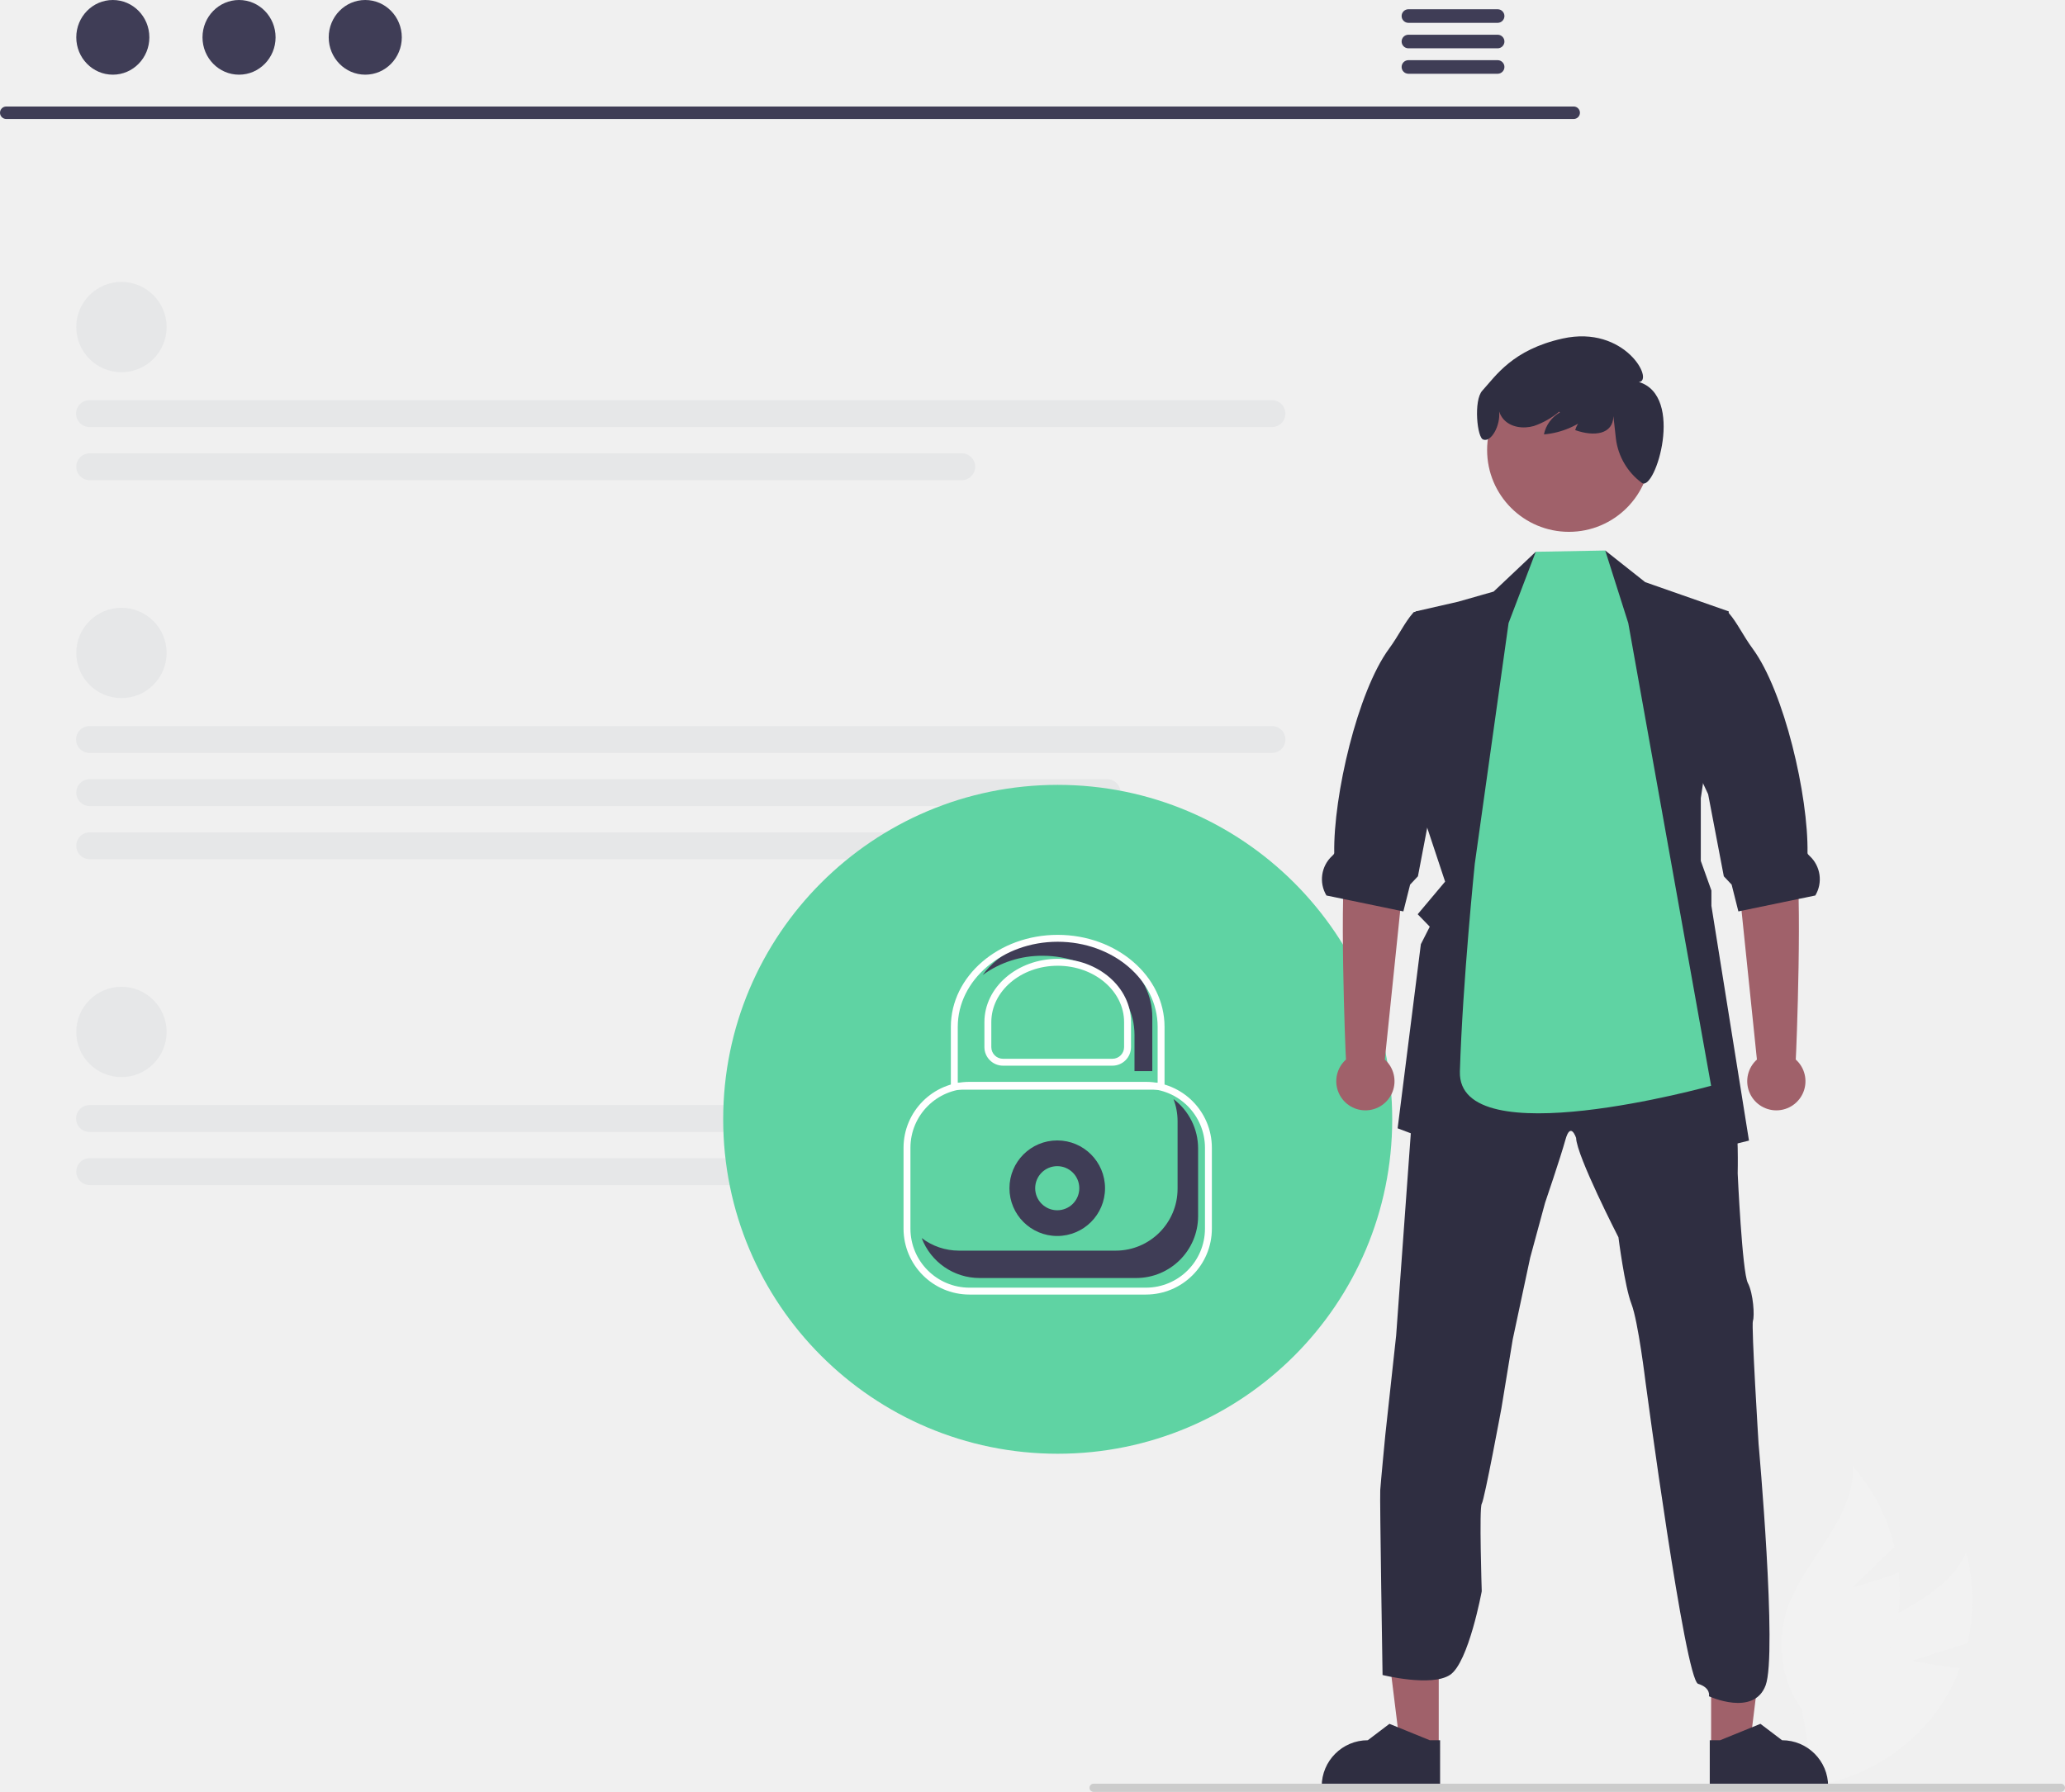
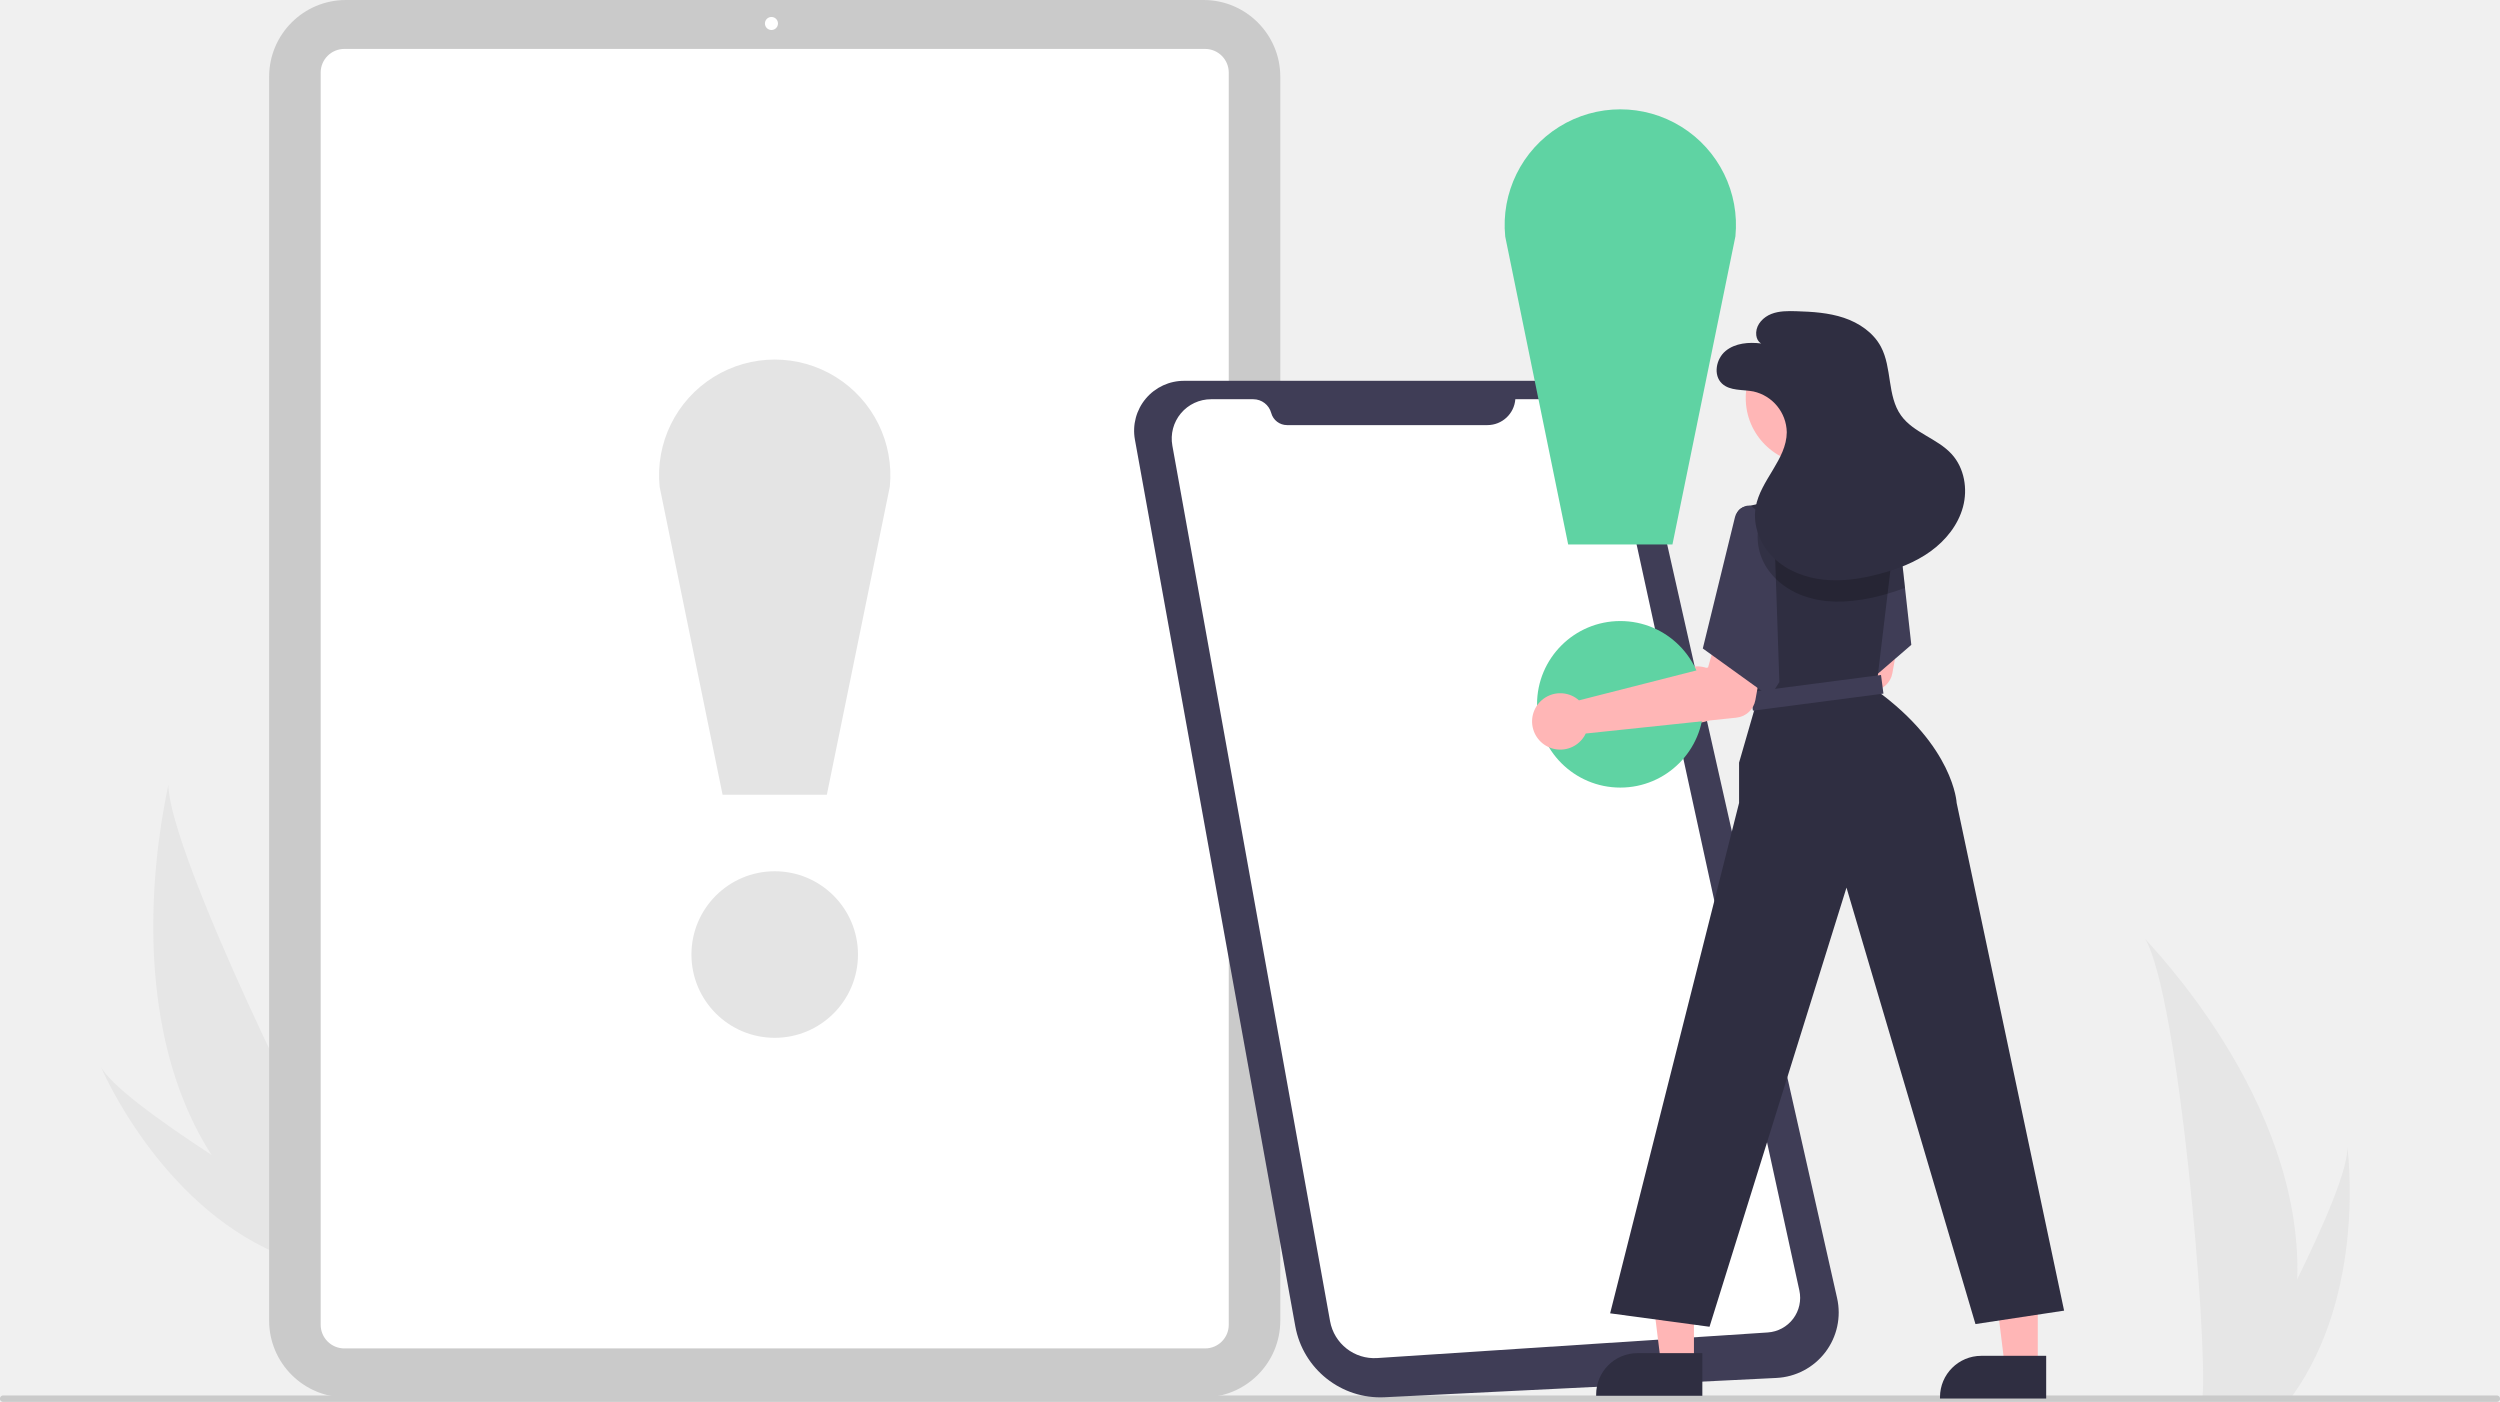
- <svg xmlns="http://www.w3.org/2000/svg" data-name="Layer 1" width="598.383" height="519.366" viewBox="0 0 598.383 519.366">
-   <path d="M854.374,671.404l16.119-5.113a54.561,54.561,0,0,0-.388-26.249c-6.476,14.399-25.475,17.926-36.3,29.419a32.819,32.819,0,0,0-8.395,27.179l-3.391,11.504a54.994,54.994,0,0,0,40.024-22.767,53.121,53.121,0,0,0,6.224-11.783C861.392,672.906,854.374,671.404,854.374,671.404Z" transform="translate(-300.3448 -190.0594)" fill="#f2f2f2" />
-   <path d="M837.15,650.132l12.147-11.765A54.561,54.561,0,0,0,837.242,615.046c.625,15.775-14.806,27.406-19.369,42.52a32.819,32.819,0,0,0,4.607,28.071l2.095,11.809A54.994,54.994,0,0,0,850.245,659.218a53.121,53.121,0,0,0,.316-13.323C844.101,648.345,837.15,650.132,837.15,650.132Z" transform="translate(-300.3448 -190.0594)" fill="#f2f2f2" />
-   <path d="M756.405,224.544H302.112a1.807,1.807,0,0,1,0-3.613H756.405a1.807,1.807,0,0,1,0,3.613Z" transform="translate(-300.3448 -190.0594)" fill="#3f3d56" />
-   <ellipse cx="32.692" cy="10.823" rx="10.588" ry="10.823" fill="#3f3d56" />
-   <ellipse cx="69.267" cy="10.823" rx="10.588" ry="10.823" fill="#3f3d56" />
-   <ellipse cx="105.842" cy="10.823" rx="10.588" ry="10.823" fill="#3f3d56" />
-   <path d="M734.384,192.742h-25.981a1.968,1.968,0,0,0,0,3.934h25.981a1.968,1.968,0,0,0,0-3.934Z" transform="translate(-300.3448 -190.0594)" fill="#3f3d56" />
-   <path d="M734.384,200.126h-25.981a1.968,1.968,0,0,0,0,3.934h25.981a1.968,1.968,0,0,0,0-3.934Z" transform="translate(-300.3448 -190.0594)" fill="#3f3d56" />
-   <path d="M734.384,207.501h-25.981a1.968,1.968,0,0,0,0,3.934h25.981a1.968,1.968,0,0,0,0-3.934Z" transform="translate(-300.3448 -190.0594)" fill="#3f3d56" />
-   <circle cx="35.193" cy="94.795" r="13.089" fill="#e6e7e8" />
-   <path d="M668.861,313.839H326.347a3.898,3.898,0,1,1,0-7.795h342.514a3.898,3.898,0,1,1,0,7.795Z" transform="translate(-300.3448 -190.0594)" fill="#e6e7e8" />
-   <path d="M579.03,329.241H326.347a3.898,3.898,0,0,1,0-7.796H579.03a3.898,3.898,0,1,1,0,7.796Z" transform="translate(-300.3448 -190.0594)" fill="#e6e7e8" />
-   <circle cx="35.193" cy="299.1" r="13.089" fill="#e6e7e8" />
-   <path d="M668.861,518.144H326.347a3.898,3.898,0,1,1,0-7.795h342.514a4.359,4.359,0,0,1,4.114,4.198A3.849,3.849,0,0,1,668.861,518.144Z" transform="translate(-300.3448 -190.0594)" fill="#e6e7e8" />
-   <path d="M579.03,533.546H326.347a3.898,3.898,0,0,1,0-7.796H579.03a3.898,3.898,0,1,1,0,7.796Z" transform="translate(-300.3448 -190.0594)" fill="#e6e7e8" />
-   <circle cx="35.193" cy="189.247" r="13.089" fill="#e6e7e8" />
-   <path d="M668.861,408.29H326.347a3.898,3.898,0,1,1,0-7.795h342.514a3.898,3.898,0,1,1,0,7.795Z" transform="translate(-300.3448 -190.0594)" fill="#e6e7e8" />
-   <path d="M621.163,423.692H326.347a3.898,3.898,0,0,1,0-7.796H621.163a3.898,3.898,0,0,1,0,7.796Z" transform="translate(-300.3448 -190.0594)" fill="#e6e7e8" />
-   <path d="M601.153,439.094H326.347a3.898,3.898,0,0,1,0-7.796H601.153a3.898,3.898,0,1,1,0,7.796Z" transform="translate(-300.3448 -190.0594)" fill="#e6e7e8" />
-   <circle cx="306.495" cy="324.421" r="96.934" fill="#5fd3a3" />
-   <circle cx="306.361" cy="344.393" r="13.848" fill="#3f3d56" />
-   <circle cx="306.361" cy="344.393" r="6.391" fill="#5fd3a3" />
-   <path d="M632.412,565.278h-51.144a19.123,19.123,0,0,1-19.102-19.101V522.728a19.123,19.123,0,0,1,19.102-19.102h51.144a19.123,19.123,0,0,1,19.101,19.102v23.449A19.122,19.122,0,0,1,632.412,565.278Zm-51.144-59.651a17.121,17.121,0,0,0-17.102,17.102v23.449A17.12,17.12,0,0,0,581.268,563.278h51.144a17.12,17.12,0,0,0,17.101-17.101V522.728a17.121,17.121,0,0,0-17.101-17.102Z" transform="translate(-300.3448 -190.0594)" fill="#fff" />
-   <path d="M578.238,552.549h45.395a17.943,17.943,0,0,0,17.943-17.943V514.983a17.863,17.863,0,0,0-1.184-6.365,17.895,17.895,0,0,1,7.131,14.295v19.624a17.943,17.943,0,0,1-17.943,17.943H584.186a17.933,17.933,0,0,1-16.759-11.577A17.84,17.84,0,0,0,578.238,552.549Z" transform="translate(-300.3448 -190.0594)" fill="#3f3d56" />
-   <polygon points="416.909 506.542 405.755 506.541 400.448 463.514 416.912 463.515 416.909 506.542" fill="#a0616a" />
-   <path d="M717.647,708.238l-34.303-.001v-.434a13.352,13.352,0,0,1,13.352-13.351h.001l6.266-4.754,11.691,4.754,2.994 0Z" transform="translate(-300.3448 -190.0594)" fill="#2f2e41" />
-   <polygon points="495.838 506.542 506.993 506.541 512.3 463.514 495.836 463.515 495.838 506.542" fill="#a0616a" />
-   <path d="M795.79,708.238l34.303-.001v-.434a13.352,13.352,0,0,0-13.352-13.351h-.001l-6.266-4.754L798.784,694.452l-2.994 0Z" transform="translate(-300.3448 -190.0594)" fill="#2f2e41" />
-   <path d="M700.302,621.955c.165-2.455,1.475-16.033,1.475-16.033l3.138-28.795,5.53-76.328.361-4.997,28.967-5.561,19.798-9.491,23.531,7.522,18.323,6.871s.031,2.941.173,6.495c.188,4.651.518,10.354,1.302,11.836,1.31,2.62.98,16.684.98,16.684s1.302,28.614,2.941,31.752,1.969,9.671,1.475,10.981,1.639,35.674,1.639,35.674,5.476,60.811,2.04,69.98-16.418,3.163-16.418,3.163.627-2.447-3.138-3.6-15.233-87.38-15.233-87.38-2.133-17.68-4.094-22.747-3.765-19.304-3.765-19.304-12.111-23.563-12.268-28.802c0,0-1.584-4.902-3.083.494s-5.914,18.323-5.914,18.323l-4.306,15.876L738.69,578.289l-3.279,19.97s-4.91,26.504-5.695,27.649,0,25.359,0,25.359-3.796,20.621-9.162,24.222-19.58.057-19.58.057S700.137,624.411,700.302,621.955Z" transform="translate(-300.3448 -190.0594)" fill="#2f2e41" />
-   <polygon points="412.315 236.13 418.755 255.528 410.809 264.987 414.308 268.588 411.727 273.678 404.997 327.032 441.894 341.025 454.319 325.447 464.116 341.025 506.81 330.593 495.922 262.556 495.922 258.108 492.848 249.519 492.848 231.337 500.966 177.215 476.736 168.728 465.151 159.559 461.402 172.454 445.44 169.615 445.024 159.927 432.811 171.466 422.527 174.399 410.213 177.215 408.644 181.137 411.781 180.353 411.272 231.377 412.315 236.13" fill="#2f2e41" />
-   <path d="M701.631,497.164l6.197-59.982,1.636-24.687L692.119,409.359s.687,17.652-1.585,27.611c-2.242,9.828-.297,58.877-.159,60.188a8.439,8.439,0,1,0,11.256.005Z" transform="translate(-300.3448 -190.0594)" fill="#a0616a" />
-   <path d="M684.713,449.611l4.824.996,16.55,3.428.918.188,1.953-7.765,2.267-2.416,4.314-22.606.227-1.177,6.518-13.931,4.51-41.87-16.77,3.012c-.086.086-.165.18-.243.275-2.408,2.73-4.126,6.526-6.934,10.346-9.138,12.432-16.15,42.639-15.875,59.189.008.267-.267.557-.596.855A9.18,9.18,0,0,0,684.713,449.611Z" transform="translate(-300.3448 -190.0594)" fill="#2f2e41" />
-   <path d="M809.453,497.164l-6.197-59.982-1.636-24.687,17.345-3.136s-.687,17.652,1.585,27.611c2.242,9.828.297,58.877.159,60.188a8.439,8.439,0,1,1-11.256.005Z" transform="translate(-300.3448 -190.0594)" fill="#a0616a" />
-   <path d="M826.372,449.611l-4.824.996-16.55,3.428-.918.188-1.953-7.765-2.267-2.416L795.545,421.436l-.227-1.177-6.518-13.931,1.49-41.87,10.77,3.012c.086.086.165.18.243.275,2.408,2.73,4.126,6.526,6.934,10.346,9.138,12.432,16.15,42.639,15.875,59.189-.008.267.267.557.596.855A9.18,9.18,0,0,1,826.372,449.611Z" transform="translate(-300.3448 -190.0594)" fill="#2f2e41" />
-   <path d="M737.489,370.654l7.88-20.667,20.127-.369,6.679,21.036,24.006,134.104s-73.544,20.481-72.798-4.138c.784-25.885,4.323-60.268,4.323-60.268Z" transform="translate(-300.3448 -190.0594)" fill="#5fd3a3" />
-   <circle cx="454.637" cy="130.437" r="23.71" fill="#a0616a" />
-   <path d="M729.874,303.296c3.86-4.201,8.688-11.892,23.312-15.121,18.07-3.991,26.609,12.334,22.052,12.601,13.325,4.035,4.765,31.611.945,29.298A1.125,1.125,0,0,1,776.089,330,18.77,18.77,0,0,1,768.592,317.193l-.725-6.525c-.104,5.309-5.53,6.012-11.074,4.056a6.955,6.955,0,0,1,4.914-4.838,23.786,23.786,0,0,1-13.971,6.079,9.511,9.511,0,0,1,4.625-6.364l-.219-.215a22.85,22.85,0,0,1-7.33,4.15c-3.056.876-6.718.402-8.812-1.99a6.5,6.5,0,0,1-1.252-2.254c.453,4.205-2.368,9.004-4.558,8.18C728.367,317.118,727.304,306.093,729.874,303.296Z" transform="translate(-300.3448 -190.0594)" fill="#2f2e41" />
-   <path d="M898.727,708.235a1.186,1.186,0,0,1-1.19,1.19h-280.29a1.19,1.19,0,0,1,0-2.38h280.29A1.187,1.187,0,0,1,898.727,708.235Z" transform="translate(-300.3448 -190.0594)" fill="#ccc" />
-   <path d="M607.627,461.922c-9.481,0-17.815,4.292-22.533,10.735a29.121,29.121,0,0,1,17.373-5.574c14.682,0,26.626,10.284,26.626,22.925v10.508h5.16v-15.668C634.253,472.206,622.308,461.922,607.627,461.922Z" transform="translate(-300.3448 -190.0594)" fill="#3f3d56" />
-   <path d="M637.798,505.893h-61.918V487.675c0-14.698,13.888-26.656,30.959-26.656s30.959,11.958,30.959,26.656Zm-59.918-2h57.918V487.675c0-13.596-12.991-24.656-28.959-24.656s-28.959,11.061-28.959,24.656Z" transform="translate(-300.3448 -190.0594)" fill="#fff" />
-   <path d="M622.697,498.938H590.982a5.388,5.388,0,0,1-5.381-5.382v-7.25c0-10.108,9.528-18.332,21.239-18.332s21.239,8.224,21.239,18.332v7.25A5.388,5.388,0,0,1,622.697,498.938Zm-15.857-28.964c-10.608,0-19.239,7.326-19.239,16.332v7.25a3.385,3.385,0,0,0,3.381,3.382h31.715a3.385,3.385,0,0,0,3.381-3.382v-7.25C626.078,477.3,617.448,469.974,606.839,469.974Z" transform="translate(-300.3448 -190.0594)" fill="#fff" />
+ <svg xmlns="http://www.w3.org/2000/svg" data-name="Layer 1" width="930.675" height="521.876" viewBox="0 0 930.675 521.876">
+   <path id="a08a2523-9d19-4e0c-87cb-6ce1a7fd2fc4-13" data-name="Path 133" d="M213.373,618.976a158.393,158.393,0,0,0,28.728,33.862c.254.232.515.454.776.681l23.739-14.105c-.176-.239-.369-.506-.577-.799-12.395-17.256-68.372-132.056-68.714-157.478C197.28,483.241,177.178,562.252,213.373,618.976Z" transform="translate(-134.6623 -189.062)" fill="#e6e6e6" />
+   <path id="a62b1d0a-4504-46a8-81c8-bbc6043ad63f-14" data-name="Path 134" d="M237.52,655.559c.367.165.741.325,1.118.478l17.809-10.582c-.278-.161-.603-.35-.974-.563-6.097-3.561-24.237-14.262-42.098-25.917-19.191-12.526-38.071-26.145-41.347-33.188C172.709,587.409,193.84,636.659,237.52,655.559Z" transform="translate(-134.6623 -189.062)" fill="#e6e6e6" />
+   <path id="fd401fbc-93ba-42a5-a9a4-5a6900171ed6-15" data-name="Path 133" d="M989.863,665.256a158.394,158.394,0,0,1-7.4,43.785c-.1.329-.211.653-.319.982h-27.613c.029-.295.059-.624.088-.982,1.841-21.166-8.677-148.453-21.369-170.483C934.362,540.345,992.004,598.002,989.863,665.256Z" transform="translate(-134.6623 -189.062)" fill="#e6e6e6" />
+   <path id="eaa08601-a63b-4214-86e2-4a8f8e2c7e12-16" data-name="Path 134" d="M987.79,709.041c-.231.329-.471.658-.717.982h-20.716c.157-.28.339-.609.55-.982,3.422-6.176,13.551-24.642,22.953-43.785,10.1-20.572,19.374-41.924,18.593-49.652C1008.695,617.346,1015.687,670.48,987.79,709.041Z" transform="translate(-134.6623 -189.062)" fill="#e6e6e6" />
+   <path d="M582.73,709.255H263.402a28.58,28.58,0,0,1-28.548-28.548V217.61A28.58,28.58,0,0,1,263.402,189.062H582.73a28.58,28.58,0,0,1,28.548,28.548V680.707A28.58,28.58,0,0,1,582.73,709.255Z" transform="translate(-134.6623 -189.062)" fill="#cacaca" />
+   <path d="M583.292,691.041H262.84a8.81,8.81,0,0,1-8.8-8.8V216.076a8.81,8.81,0,0,1,8.8-8.8H583.292a8.81,8.81,0,0,1,8.8,8.8V682.241A8.81,8.81,0,0,1,583.292,691.041Z" transform="translate(-134.6623 -189.062)" fill="#fff" />
+   <circle cx="287.19" cy="8.743" r="2.429" fill="#fff" />
+   <path d="M1064.147,710.938H135.853a1.191,1.191,0,1,1,0-2.381h928.294a1.191,1.191,0,1,1,0,2.381Z" transform="translate(-134.6623 -189.062)" fill="#cacaca" />
+   <circle cx="288.401" cy="355.346" r="31" fill="#e4e4e4" />
+   <path d="M442.472,484.909H403.655L380.222,370.278a43.059,43.059,0,1,1,85.692-.051Z" transform="translate(-134.6623 -189.062)" fill="#e4e4e4" />
+   <path d="M575.58,330.828H717.454a30.16,30.16,0,0,1,29.421,23.527l71.686,317.968a24.375,24.375,0,0,1-22.579,29.707L650.135,709.216a32.203,32.203,0,0,1-33.273-26.432L576.197,457.977l-7.692-42.523-11.351-62.752a18.569,18.569,0,0,1,18.426-21.874Z" transform="translate(-134.6623 -189.062)" fill="#3f3d56" />
+   <path d="M698.777,337.683h16.561a20.843,20.843,0,0,1,20.364,16.4l68.809,315.374a12.915,12.915,0,0,1-11.773,15.64l-145.376,9.528A16.726,16.726,0,0,1,629.806,680.899l-58.715-325.969a14.65,14.65,0,0,1,14.418-17.247h15.711a6.914,6.914,0,0,1,6.676,5.116h0a6.104,6.104,0,0,0,5.894,4.517h74.584a10.434,10.434,0,0,0,10.403-9.633Z" transform="translate(-134.6623 -189.062)" fill="#fff" />
+   <path d="M772.149,438.776a10.525,10.525,0,0,1,1.316,1.007l48.056-12.251L824.8,415.939l18.143,2.661L839.134,439.688a8,8,0,0,1-7.035,6.534L775.988,452.131a10.497,10.497,0,1,1-3.839-13.355Z" transform="translate(-134.6623 -189.062)" fill="#ffb6b6" />
+   <circle cx="603.192" cy="262.195" r="31" fill="#5fd3a3" />
+   <path d="M757.263,391.757H718.446L695.012,277.126a43.059,43.059,0,1,1,85.692-.051Z" transform="translate(-134.6623 -189.062)" fill="#5fd3a3" />
+   <polygon points="711.524 240.061 699.144 250.741 681.824 265.671 674.174 226.531 673.374 222.461 672.744 219.231 690.294 188.661 704.924 189.501 705.924 189.561 705.944 189.781 706.174 191.831 709.174 218.811 709.244 219.461 711.524 240.061" fill="#3f3d56" />
+   <polygon points="630.606 507.736 618.346 507.735 612.513 460.447 630.608 460.448 630.606 507.736" fill="#ffb6b6" />
+   <path d="M768.394,708.682l-39.531-.001v-.5A15.387,15.387,0,0,1,744.25,692.794h.001l24.144.001Z" transform="translate(-134.6623 -189.062)" fill="#2f2e41" />
+   <polygon points="758.606 508.736 746.346 508.735 740.513 461.447 758.608 461.448 758.606 508.736" fill="#ffb6b6" />
+   <path d="M896.394,709.682l-39.531-.001v-.5A15.387,15.387,0,0,1,872.25,693.794h.001l24.144.001Z" transform="translate(-134.6623 -189.062)" fill="#2f2e41" />
+   <path d="M903.066,676.973l-33,5-48.01-162.48-50.99,163.48-37-5,48-190v-15l6.5-22.5-.68-6.09-4.73-42.59-2.05-18.47-.133-1.193a4.056,4.056,0,0,1,3.193-4.417h0l15.4-3.24H824.736l14.85,4.09,1.02.28.46.13-.23,1.92-3.48,29.18-.19,1.6-3.36,28.13-.74,6.17c29,21,30,42,30,42Z" transform="translate(-134.6623 -189.062)" fill="#2f2e41" />
+   <circle cx="674.447" cy="148.199" r="24.561" fill="#ffb6b6" />
+   <rect x="786.566" y="443.473" width="49" height="7" transform="matrix(0.99156, -0.12967, 0.12967, 0.99156, -185.7746, -80.11503)" fill="#3f3d56" />
+   <path d="M721.149,448.776a10.525,10.525,0,0,1,1.316,1.007l48.056-12.251L773.8,425.939l18.143,2.661L788.134,449.688a8,8,0,0,1-7.035,6.534L724.988,462.131a10.497,10.497,0,1,1-3.839-13.355Z" transform="translate(-134.6623 -189.062)" fill="#ffb6b6" />
+   <path d="M795.066,383.973l-8.5-6.5c-2.298-.872-5.447,1.605-6,4l-12,49,25,18,3.5-5.5Z" transform="translate(-134.6623 -189.062)" fill="#3f3d56" />
+   <g opacity="0.2">
+     <path d="M843.837,407.873a67.676,67.676,0,0,1-6.48,2.2c-.7.21-1.42.41-2.13.6a66.019,66.019,0,0,1-14.34,2.32,45.14,45.14,0,0,1-6.26-.17,35.243,35.243,0,0,1-6.59-1.3c-.07-.02-.15-.04-.22-.06a28.906,28.906,0,0,1-11.95-6.79,23.56,23.56,0,0,1-2.11-2.35,21.239,21.239,0,0,1-4.56-16.53,14.153,14.153,0,0,1,.34-1.57,25.107,25.107,0,0,1,1.49-4.1c.27-.62.57-1.23.89-1.83l11.3-3.82h21.52l14.85,4.09,1,.06.02.22.46.13-.23,1.92Z" transform="translate(-134.6623 -189.062)" />
+   </g>
+   <path d="M790.289,316.927c-4.593-.563-9.634-.165-13.214,2.767s-4.736,9.028-1.346,12.178c3.001,2.789,7.693,2.133,11.713,2.926a15.854,15.854,0,0,1,12.384,15.157c-.06,10.174-9.824,17.879-11.578,27.901-1.197,6.84,1.688,14.038,6.675,18.87s11.843,7.443,18.751,8.15,13.893-.373,20.606-2.148c6.741-1.782,13.378-4.311,19.034-8.388s10.293-9.826,12.109-16.558.512-14.451-4.168-19.62c-5.359-5.919-14.274-7.954-18.91-14.456-5.196-7.288-3.274-17.666-7.479-25.567-2.808-5.275-8.125-8.873-13.792-10.769s-11.719-2.27-17.692-2.453c-3.14-.096-6.375-.129-9.3,1.016s-5.496,3.753-5.648,6.891S790.289,316.927,790.289,316.927Z" transform="translate(-134.6623 -189.062)" fill="#2f2e41" />
</svg>
